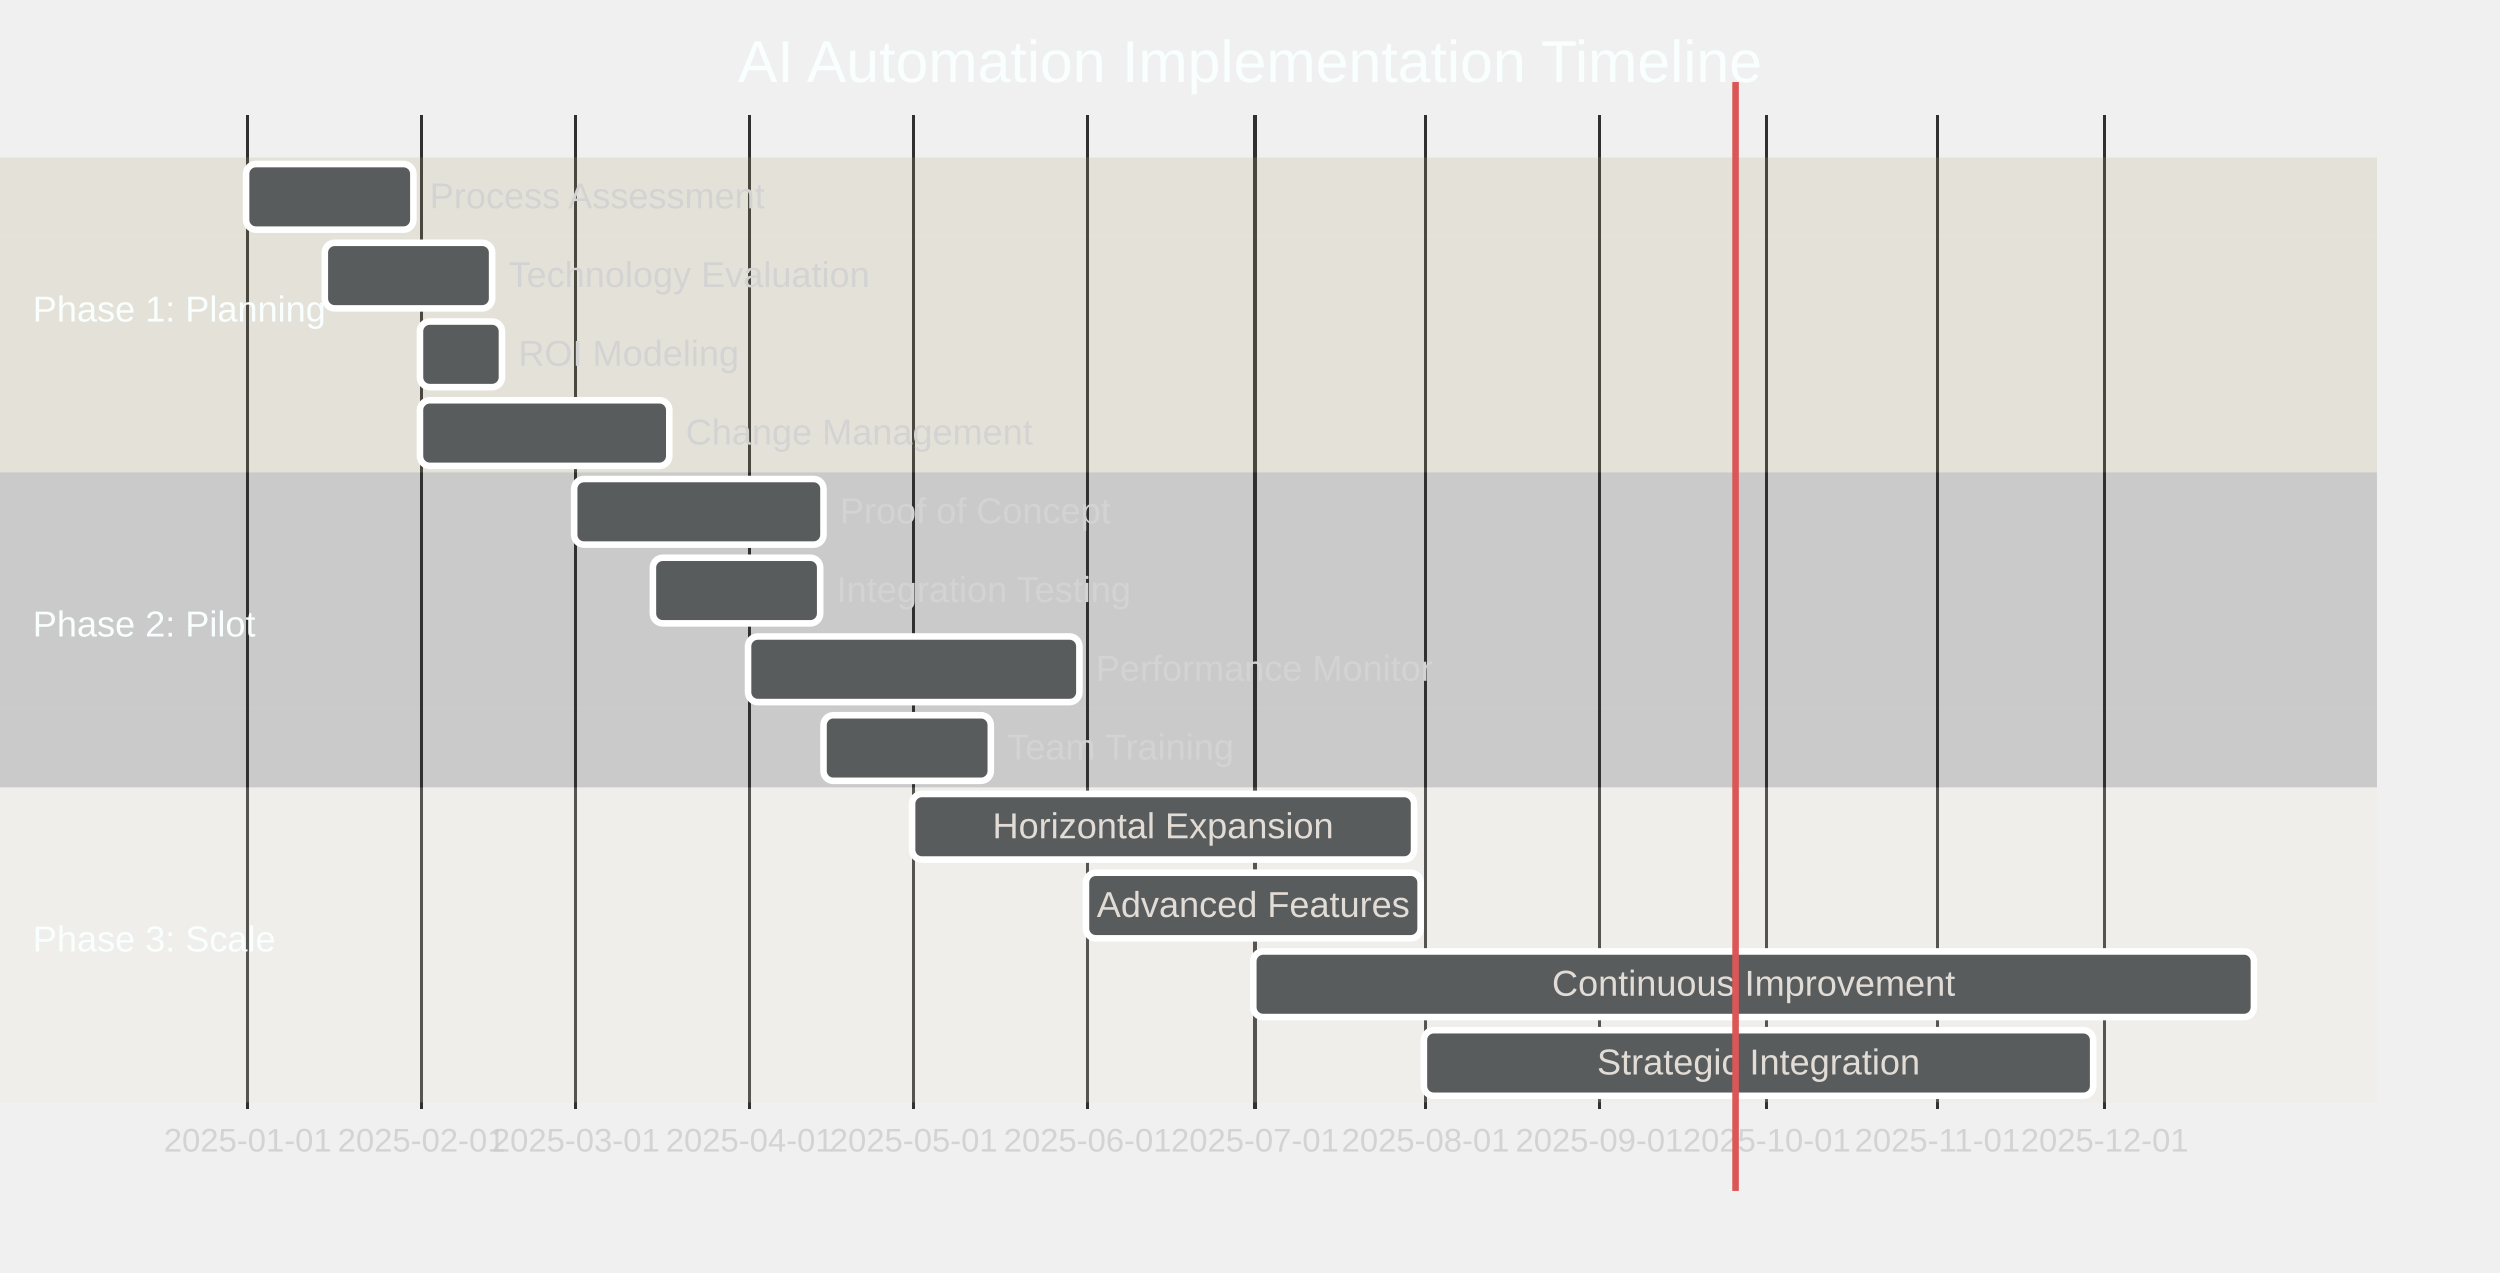
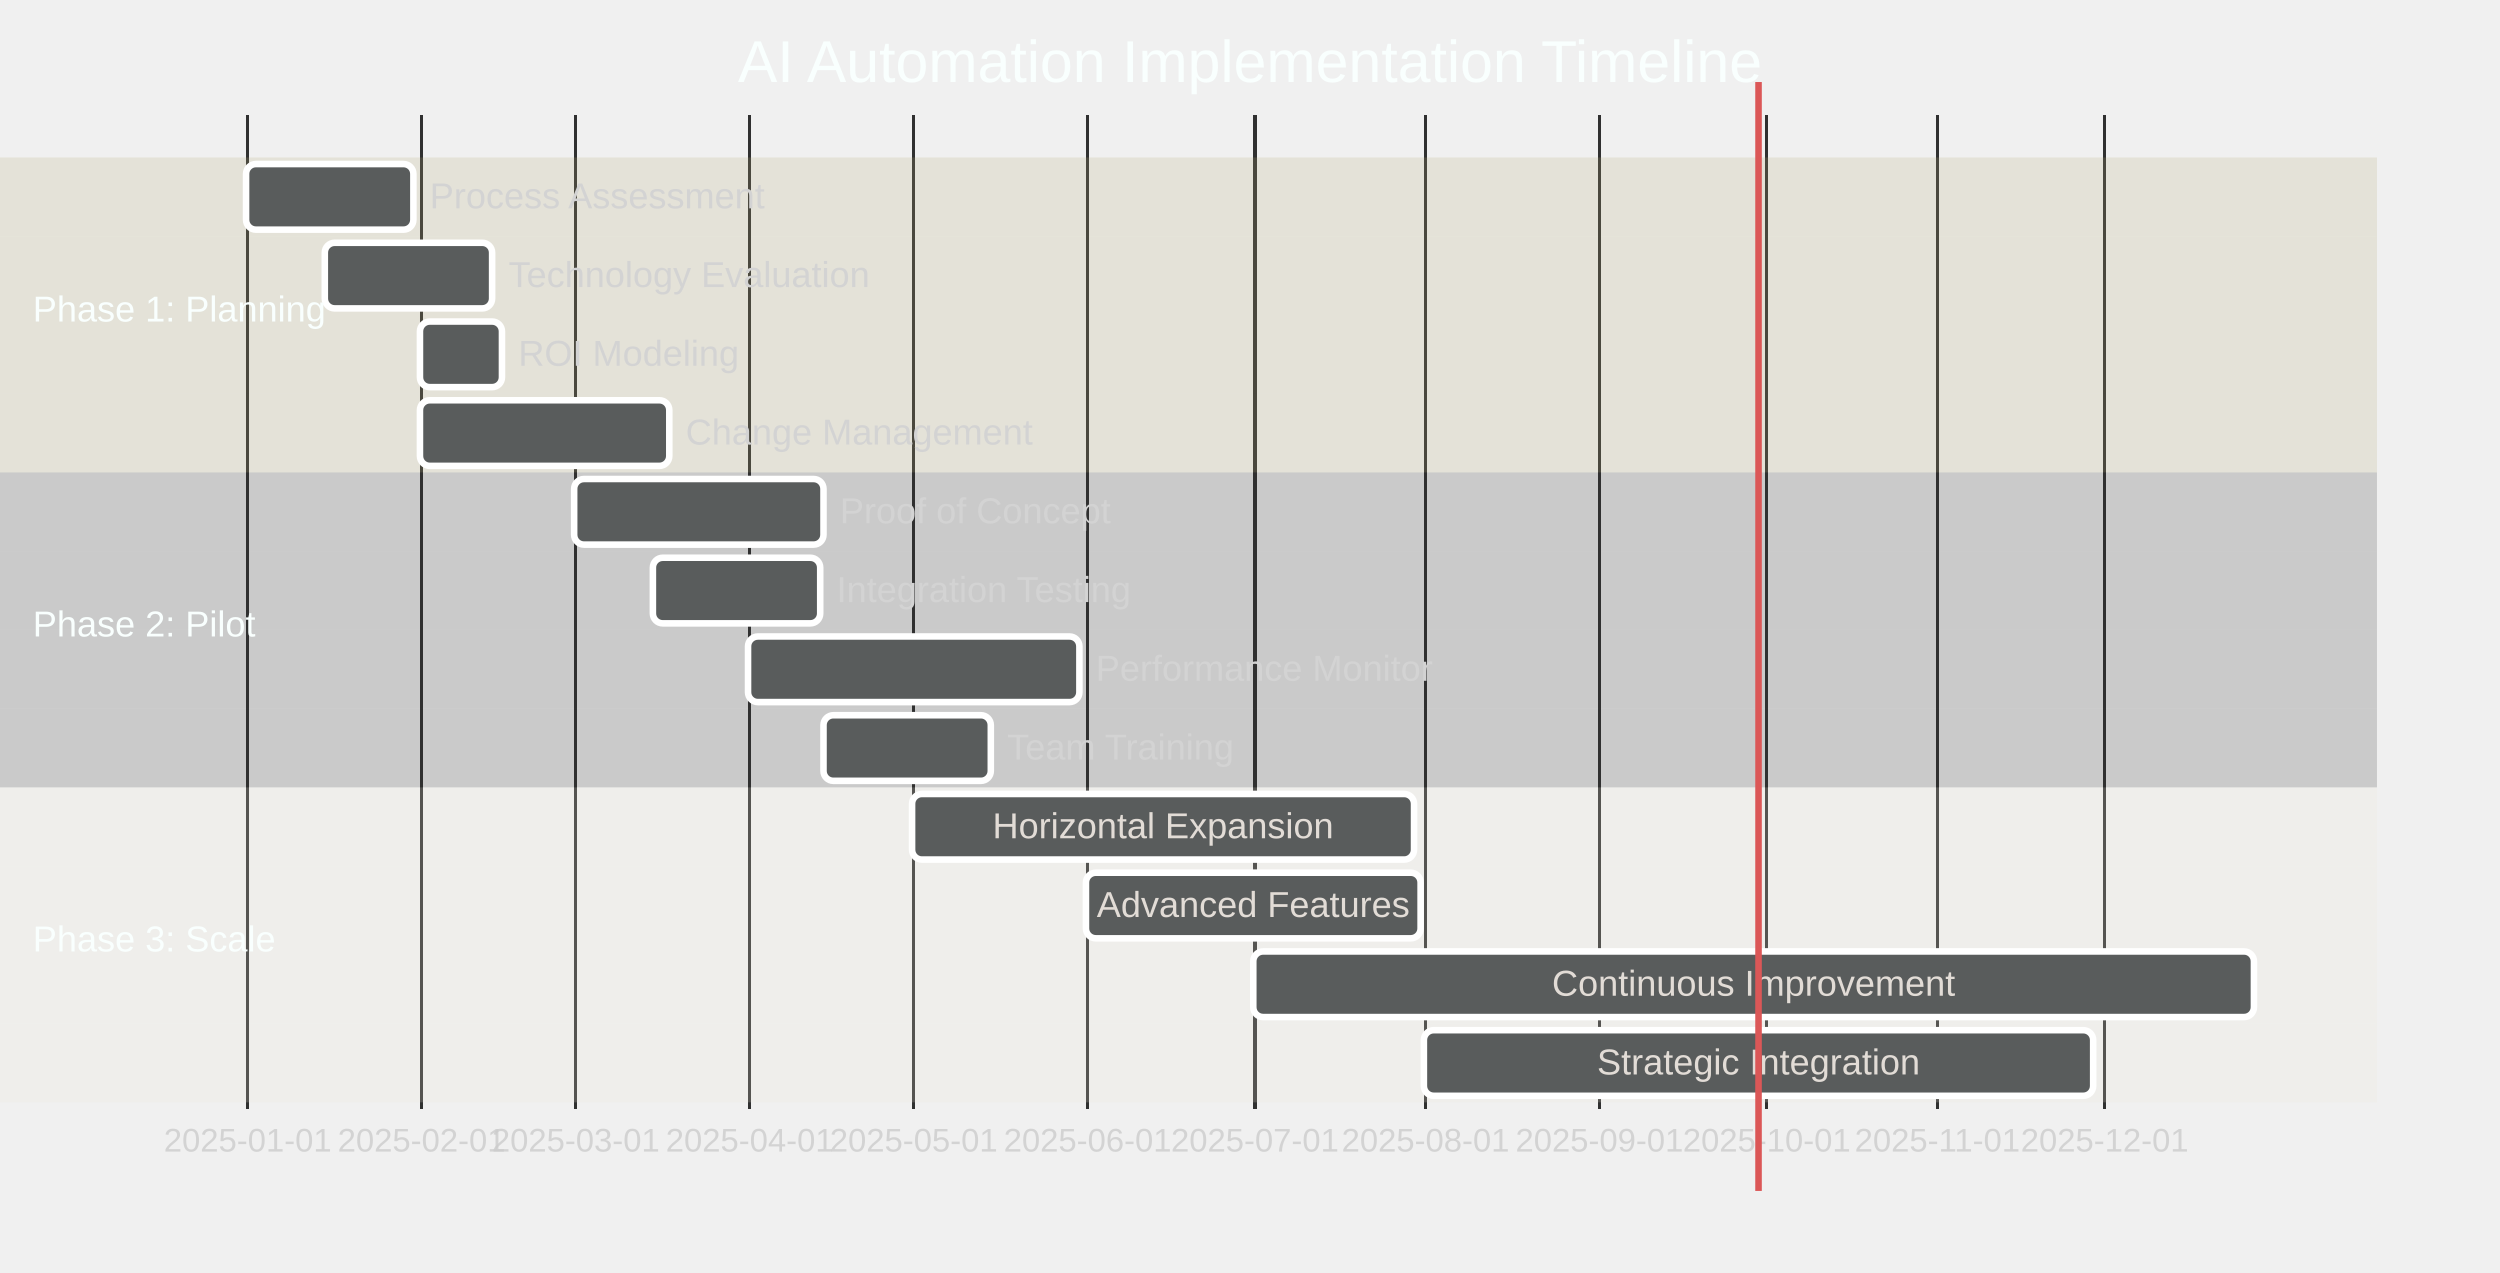
<svg xmlns="http://www.w3.org/2000/svg" aria-roledescription="gantt" role="graphics-document document" style="max-width: 762px; background-color: transparent;" viewBox="0 0 762 388" width="100%" id="my-svg">
  <style>#my-svg{font-family:"trebuchet ms",verdana,arial,sans-serif;font-size:16px;fill:#ccc;}#my-svg .error-icon{fill:#a44141;}#my-svg .error-text{fill:#ddd;stroke:#ddd;}#my-svg .edge-thickness-normal{stroke-width:2px;}#my-svg .edge-thickness-thick{stroke-width:3.5px;}#my-svg .edge-pattern-solid{stroke-dasharray:0;}#my-svg .edge-pattern-dashed{stroke-dasharray:3;}#my-svg .edge-pattern-dotted{stroke-dasharray:2;}#my-svg .marker{fill:lightgrey;stroke:lightgrey;}#my-svg .marker.cross{stroke:lightgrey;}#my-svg svg{font-family:"trebuchet ms",verdana,arial,sans-serif;font-size:16px;}#my-svg .mermaid-main-font{font-family:var(--mermaid-font-family, "trebuchet ms", verdana, arial, sans-serif);}#my-svg .exclude-range{fill:hsl(52.941, 28.814%, 48.431%);}#my-svg .section{stroke:none;opacity:0.2;}#my-svg .section0{fill:hsl(52.941, 28.814%, 58.431%);}#my-svg .section2{fill:#EAE8D9;}#my-svg .section1,#my-svg .section3{fill:#333;opacity:0.2;}#my-svg .sectionTitle0{fill:#F9FFFE;}#my-svg .sectionTitle1{fill:#F9FFFE;}#my-svg .sectionTitle2{fill:#F9FFFE;}#my-svg .sectionTitle3{fill:#F9FFFE;}#my-svg .sectionTitle{text-anchor:start;font-family:var(--mermaid-font-family, "trebuchet ms", verdana, arial, sans-serif);}#my-svg .grid .tick{stroke:lightgrey;opacity:0.8;shape-rendering:crispEdges;}#my-svg .grid .tick text{font-family:"trebuchet ms",verdana,arial,sans-serif;fill:#ccc;}#my-svg .grid path{stroke-width:0;}#my-svg .today{fill:none;stroke:#DB5757;stroke-width:2px;}#my-svg .task{stroke-width:2;}#my-svg .taskText{text-anchor:middle;font-family:var(--mermaid-font-family, "trebuchet ms", verdana, arial, sans-serif);}#my-svg .taskTextOutsideRight{fill:hsl(28.571, 17.355%, 86.275%);text-anchor:start;font-family:var(--mermaid-font-family, "trebuchet ms", verdana, arial, sans-serif);}#my-svg .taskTextOutsideLeft{fill:hsl(28.571, 17.355%, 86.275%);text-anchor:end;}#my-svg .task.clickable{cursor:pointer;}#my-svg .taskText.clickable{cursor:pointer;fill:#003163!important;font-weight:bold;}#my-svg .taskTextOutsideLeft.clickable{cursor:pointer;fill:#003163!important;font-weight:bold;}#my-svg .taskTextOutsideRight.clickable{cursor:pointer;fill:#003163!important;font-weight:bold;}#my-svg .taskText0,#my-svg .taskText1,#my-svg .taskText2,#my-svg .taskText3{fill:hsl(28.571, 17.355%, 86.275%);}#my-svg .task0,#my-svg .task1,#my-svg .task2,#my-svg .task3{fill:hsl(180, 1.587%, 35.353%);stroke:#ffffff;}#my-svg .taskTextOutside0,#my-svg .taskTextOutside2{fill:lightgrey;}#my-svg .taskTextOutside1,#my-svg .taskTextOutside3{fill:lightgrey;}#my-svg .active0,#my-svg .active1,#my-svg .active2,#my-svg .active3{fill:#81B1DB;stroke:#ffffff;}#my-svg .activeText0,#my-svg .activeText1,#my-svg .activeText2,#my-svg .activeText3{fill:hsl(28.571, 17.355%, 86.275%)!important;}#my-svg .done0,#my-svg .done1,#my-svg .done2,#my-svg .done3{stroke:grey;fill:lightgrey;stroke-width:2;}#my-svg .doneText0,#my-svg .doneText1,#my-svg .doneText2,#my-svg .doneText3{fill:hsl(28.571, 17.355%, 86.275%)!important;}#my-svg .crit0,#my-svg .crit1,#my-svg .crit2,#my-svg .crit3{stroke:#E83737;fill:#E83737;stroke-width:2;}#my-svg .activeCrit0,#my-svg .activeCrit1,#my-svg .activeCrit2,#my-svg .activeCrit3{stroke:#E83737;fill:#81B1DB;stroke-width:2;}#my-svg .doneCrit0,#my-svg .doneCrit1,#my-svg .doneCrit2,#my-svg .doneCrit3{stroke:#E83737;fill:lightgrey;stroke-width:2;cursor:pointer;shape-rendering:crispEdges;}#my-svg .milestone{transform:rotate(45deg) scale(0.8,0.8);}#my-svg .milestoneText{font-style:italic;}#my-svg .doneCritText0,#my-svg .doneCritText1,#my-svg .doneCritText2,#my-svg .doneCritText3{fill:hsl(28.571, 17.355%, 86.275%)!important;}#my-svg .activeCritText0,#my-svg .activeCritText1,#my-svg .activeCritText2,#my-svg .activeCritText3{fill:hsl(28.571, 17.355%, 86.275%)!important;}#my-svg .titleText{text-anchor:middle;font-size:18px;fill:#F9FFFE;font-family:var(--mermaid-font-family, "trebuchet ms", verdana, arial, sans-serif);}#my-svg :root{--mermaid-font-family:"trebuchet ms",verdana,arial,sans-serif;}</style>
  <g />
  <g text-anchor="middle" font-family="sans-serif" font-size="10" fill="none" transform="translate(75, 338)" class="grid">
    <path d="M0.5,-303V0.5H612.5V-303" stroke="currentColor" class="domain" />
    <g transform="translate(0.5,0)" opacity="1" class="tick">
      <line y2="-303" stroke="currentColor" />
      <text style="text-anchor: middle;" font-size="10" stroke="none" dy="1em" y="3" fill="#000">2025-01-01</text>
    </g>
    <g transform="translate(53.5,0)" opacity="1" class="tick">
      <line y2="-303" stroke="currentColor" />
      <text style="text-anchor: middle;" font-size="10" stroke="none" dy="1em" y="3" fill="#000">2025-02-01</text>
    </g>
    <g transform="translate(100.5,0)" opacity="1" class="tick">
      <line y2="-303" stroke="currentColor" />
      <text style="text-anchor: middle;" font-size="10" stroke="none" dy="1em" y="3" fill="#000">2025-03-01</text>
    </g>
    <g transform="translate(153.5,0)" opacity="1" class="tick">
      <line y2="-303" stroke="currentColor" />
      <text style="text-anchor: middle;" font-size="10" stroke="none" dy="1em" y="3" fill="#000">2025-04-01</text>
    </g>
    <g transform="translate(203.5,0)" opacity="1" class="tick">
      <line y2="-303" stroke="currentColor" />
      <text style="text-anchor: middle;" font-size="10" stroke="none" dy="1em" y="3" fill="#000">2025-05-01</text>
    </g>
    <g transform="translate(256.5,0)" opacity="1" class="tick">
      <line y2="-303" stroke="currentColor" />
      <text style="text-anchor: middle;" font-size="10" stroke="none" dy="1em" y="3" fill="#000">2025-06-01</text>
    </g>
    <g transform="translate(307.5,0)" opacity="1" class="tick">
      <line y2="-303" stroke="currentColor" />
      <text style="text-anchor: middle;" font-size="10" stroke="none" dy="1em" y="3" fill="#000">2025-07-01</text>
    </g>
    <g transform="translate(359.5,0)" opacity="1" class="tick">
      <line y2="-303" stroke="currentColor" />
      <text style="text-anchor: middle;" font-size="10" stroke="none" dy="1em" y="3" fill="#000">2025-08-01</text>
    </g>
    <g transform="translate(412.5,0)" opacity="1" class="tick">
      <line y2="-303" stroke="currentColor" />
      <text style="text-anchor: middle;" font-size="10" stroke="none" dy="1em" y="3" fill="#000">2025-09-01</text>
    </g>
    <g transform="translate(463.5,0)" opacity="1" class="tick">
      <line y2="-303" stroke="currentColor" />
      <text style="text-anchor: middle;" font-size="10" stroke="none" dy="1em" y="3" fill="#000">2025-10-01</text>
    </g>
    <g transform="translate(515.5,0)" opacity="1" class="tick">
      <line y2="-303" stroke="currentColor" />
      <text style="text-anchor: middle;" font-size="10" stroke="none" dy="1em" y="3" fill="#000">2025-11-01</text>
    </g>
    <g transform="translate(566.5,0)" opacity="1" class="tick">
      <line y2="-303" stroke="currentColor" />
      <text style="text-anchor: middle;" font-size="10" stroke="none" dy="1em" y="3" fill="#000">2025-12-01</text>
    </g>
  </g>
  <g>
    <rect class="section section0" height="24" width="724.5" y="48" x="0" />
    <rect class="section section0" height="24" width="724.5" y="72" x="0" />
    <rect class="section section0" height="24" width="724.5" y="96" x="0" />
    <rect class="section section0" height="24" width="724.5" y="120" x="0" />
    <rect class="section section1" height="24" width="724.5" y="144" x="0" />
    <rect class="section section1" height="24" width="724.5" y="168" x="0" />
    <rect class="section section1" height="24" width="724.5" y="192" x="0" />
    <rect class="section section1" height="24" width="724.5" y="216" x="0" />
    <rect class="section section2" height="24" width="724.5" y="240" x="0" />
    <rect class="section section2" height="24" width="724.5" y="264" x="0" />
    <rect class="section section2" height="24" width="724.5" y="288" x="0" />
    <rect class="section section2" height="24" width="724.5" y="312" x="0" />
  </g>
  <g>
    <rect class="task task0" transform-origin="100.5px 60px" height="20" width="51" y="50" x="75" ry="3" rx="3" id="task1" />
    <rect class="task task0" transform-origin="124.5px 84px" height="20" width="51" y="74" x="99" ry="3" rx="3" id="task2" />
    <rect class="task task0" transform-origin="140.5px 108px" height="20" width="25" y="98" x="128" ry="3" rx="3" id="task3" />
    <rect class="task task0" transform-origin="166px 132px" height="20" width="76" y="122" x="128" ry="3" rx="3" id="task4" />
    <rect class="task task1" transform-origin="213px 156px" height="20" width="76" y="146" x="175" ry="3" rx="3" id="task5" />
    <rect class="task task1" transform-origin="224.5px 180px" height="20" width="51" y="170" x="199" ry="3" rx="3" id="task6" />
    <rect class="task task1" transform-origin="278.5px 204px" height="20" width="101" y="194" x="228" ry="3" rx="3" id="task7" />
    <rect class="task task1" transform-origin="276.5px 228px" height="20" width="51" y="218" x="251" ry="3" rx="3" id="task8" />
    <rect class="task task2" transform-origin="354.5px 252px" height="20" width="153" y="242" x="278" ry="3" rx="3" id="task9" />
    <rect class="task task2" transform-origin="382px 276px" height="20" width="102" y="266" x="331" ry="3" rx="3" id="task10" />
    <rect class="task task2" transform-origin="534.5px 300px" height="20" width="305" y="290" x="382" ry="3" rx="3" id="task11" />
    <rect class="task task2" transform-origin="536px 324px" height="20" width="204" y="314" x="434" ry="3" rx="3" id="task12" />
    <text class="taskTextOutsideRight taskTextOutside0  width-102.09375" y="63.5" x="131" font-size="11" id="task1-text">Process Assessment     </text>
    <text class="taskTextOutsideRight taskTextOutside0  width-110.078125" y="87.5" x="155" font-size="11" id="task2-text">Technology Evaluation  </text>
    <text class="taskTextOutsideRight taskTextOutside0  width-67.265625" y="111.5" x="158" font-size="11" id="task3-text">ROI Modeling          </text>
    <text class="taskTextOutsideRight taskTextOutside0  width-105.796875" y="135.5" x="209" font-size="11" id="task4-text">Change Management     </text>
    <text class="taskTextOutsideRight taskTextOutside1  width-82.5625" y="159.5" x="256" font-size="11" id="task5-text">Proof of Concept      </text>
    <text class="taskTextOutsideRight taskTextOutside1  width-89.703125" y="183.5" x="255" font-size="11" id="task6-text">Integration Testing   </text>
    <text class="taskTextOutsideRight taskTextOutside1  width-103.04296875" y="207.5" x="334" font-size="11" id="task7-text">Performance Monitor   </text>
    <text class="taskTextOutsideRight taskTextOutside1  width-69.09375" y="231.5" x="307" font-size="11" id="task8-text">Team Training         </text>
    <text class="taskText taskText2  width-103.953125" y="255.5" x="354.5" font-size="11" id="task9-text">Horizontal Expansion  </text>
    <text class="taskText taskText2  width-95.890625" y="279.5" x="382" font-size="11" id="task10-text">Advanced Features     </text>
    <text class="taskText taskText2  width-122.90625" y="303.5" x="534.5" font-size="11" id="task11-text">Continuous Improvement</text>
    <text class="taskText taskText2  width-98.453125" y="327.5" x="536" font-size="11" id="task12-text">Strategic Integration </text>
  </g>
  <g>
    <text class="sectionTitle sectionTitle0" font-size="11" y="98" x="10" dy="0em">
      <tspan x="10" alignment-baseline="central">Phase 1: Planning</tspan>
    </text>
    <text class="sectionTitle sectionTitle1" font-size="11" y="194" x="10" dy="0em">
      <tspan x="10" alignment-baseline="central">Phase 2: Pilot</tspan>
    </text>
    <text class="sectionTitle sectionTitle2" font-size="11" y="290" x="10" dy="0em">
      <tspan x="10" alignment-baseline="central">Phase 3: Scale</tspan>
    </text>
  </g>
  <g class="today">
-     <line class="today" y2="363" y1="25" x2="529" x1="529" />
+     <line class="today" y2="363" y1="25" x2="536" x1="536" />
  </g>
  <text class="titleText" y="25" x="381">AI Automation Implementation Timeline</text>
</svg>
